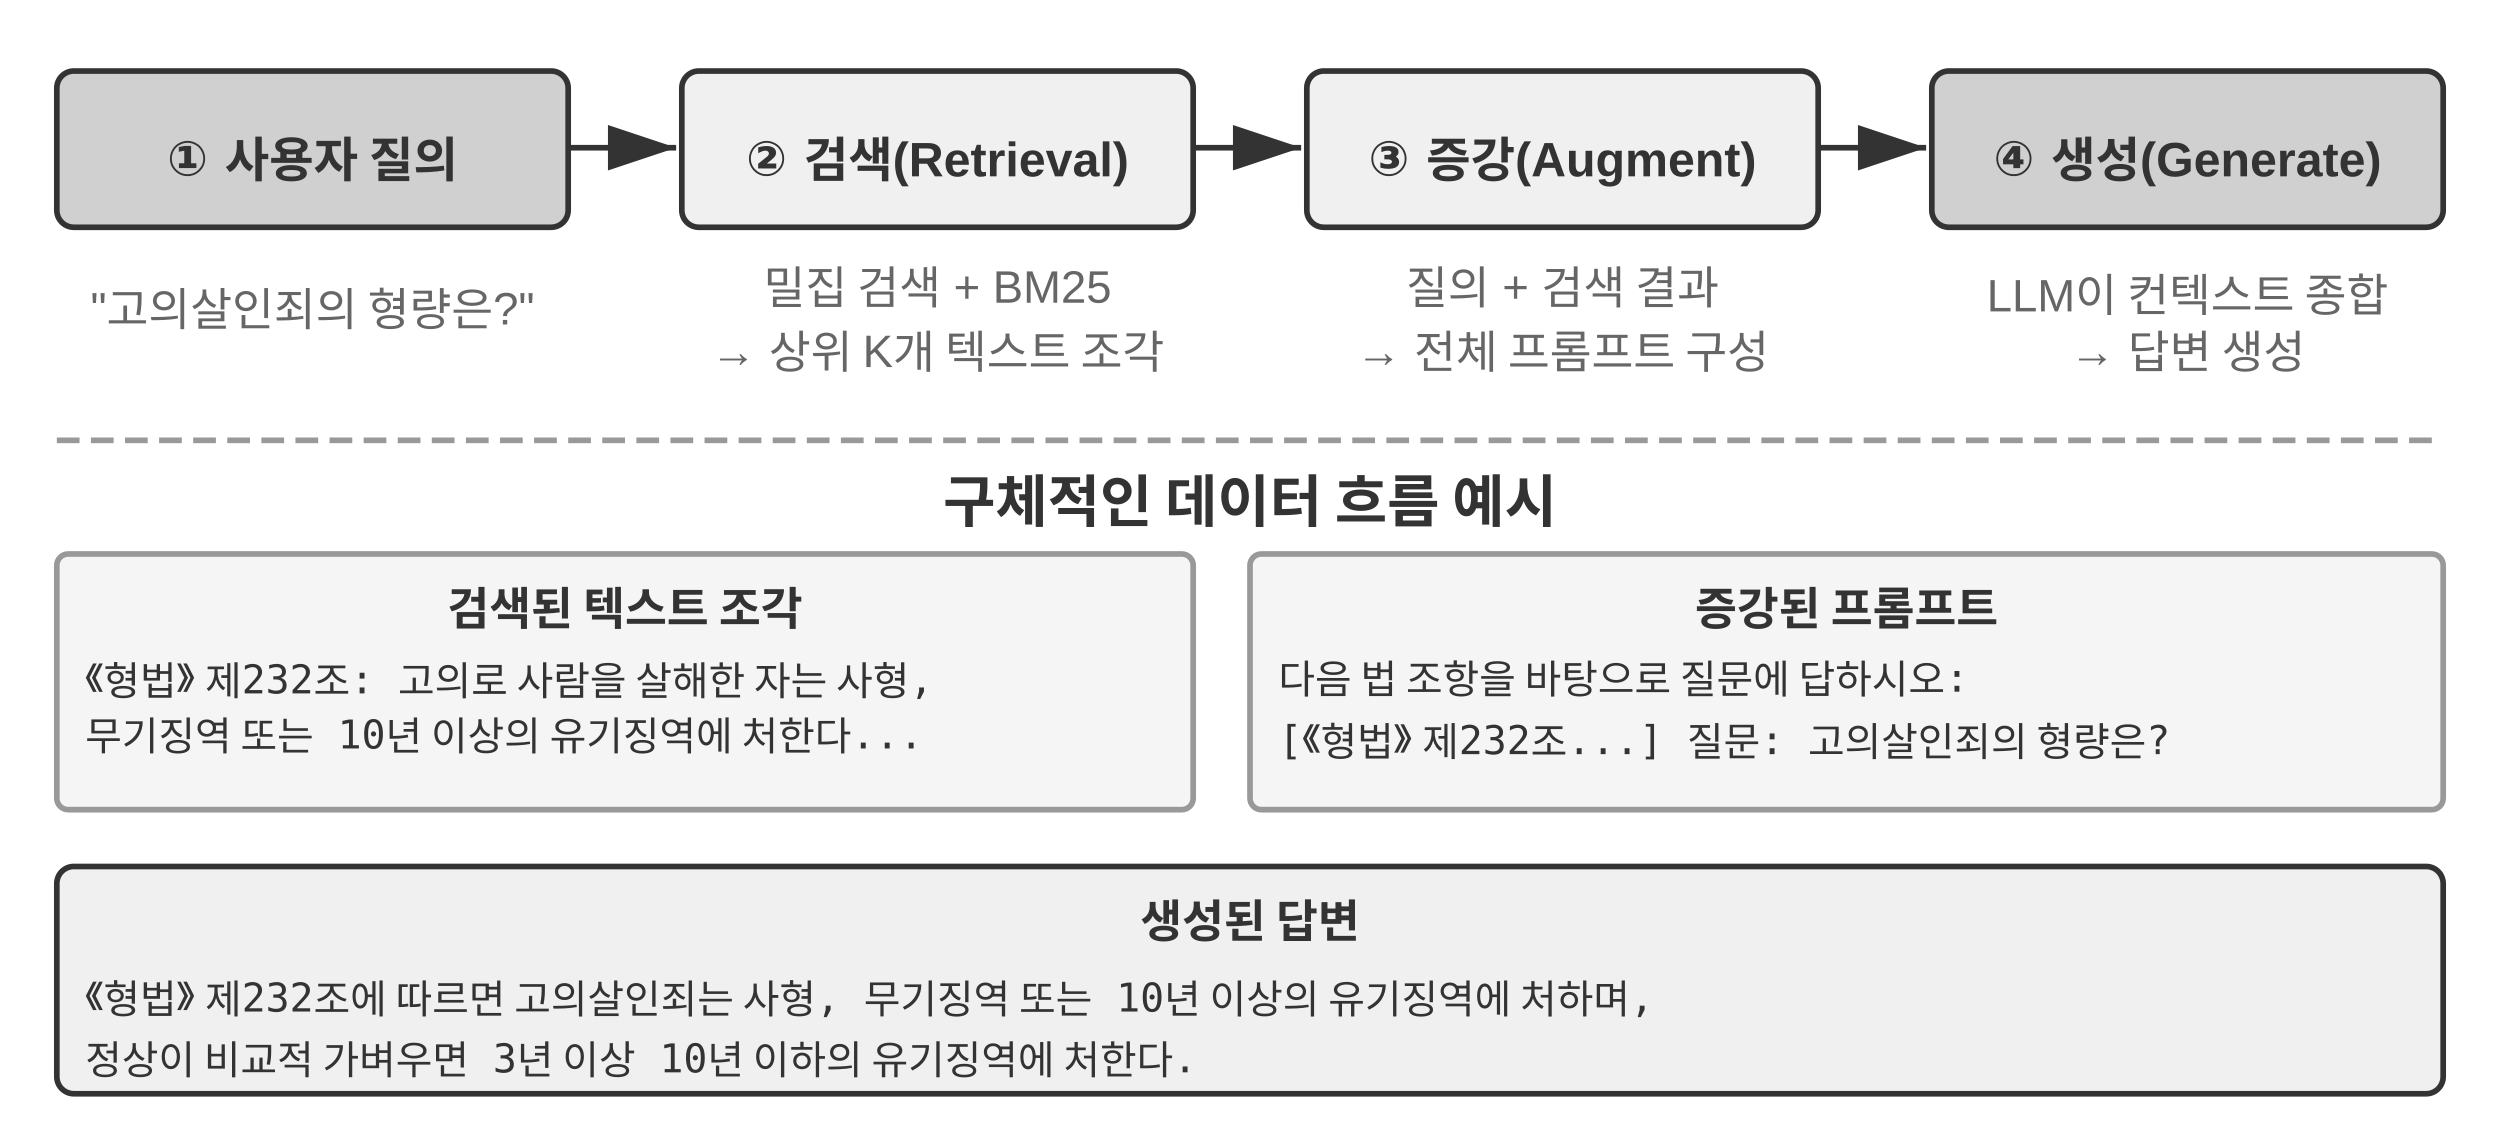
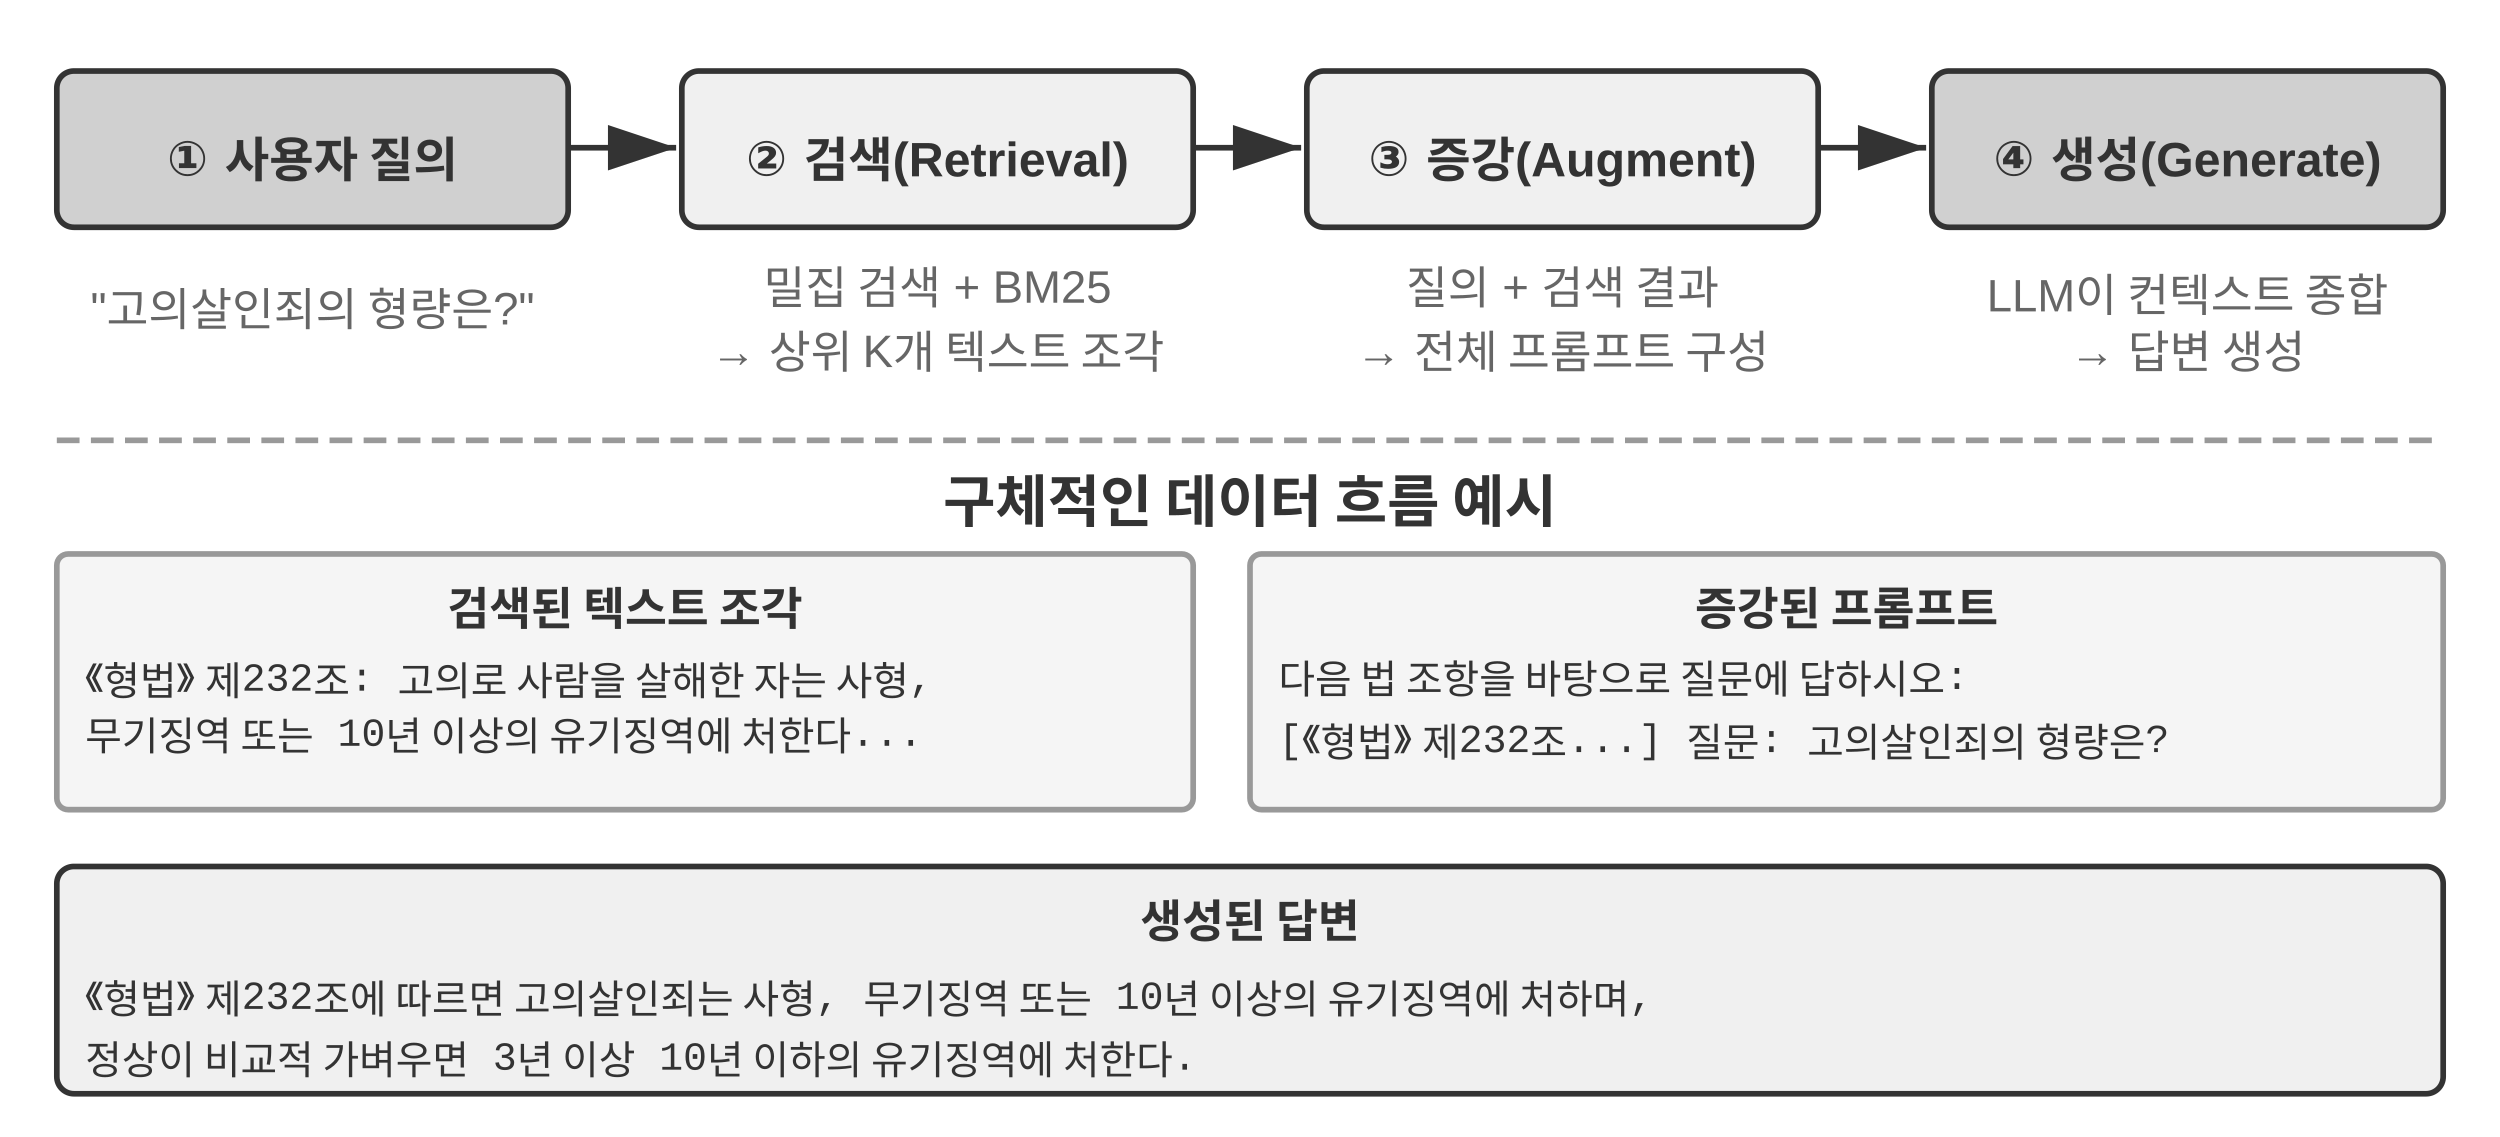
<svg xmlns="http://www.w3.org/2000/svg" viewBox="0 40 880 400" width="880" height="400" style="background:#ffffff">
  <defs>
    <marker id="ah" markerWidth="12" markerHeight="8" refX="12" refY="4" orient="auto">
      <polygon points="0 0, 12 4, 0 8" fill="#333333" />
    </marker>
    <marker id="ah-light" markerWidth="12" markerHeight="8" refX="12" refY="4" orient="auto">
      <polygon points="0 0, 12 4, 0 8" fill="#999999" />
    </marker>
  </defs>
  <rect x="20" y="65" width="180" height="55" rx="6" fill="#d0d0d0" stroke="#333333" stroke-width="2" />
-   <text x="110.0" y="92.5" font-family="'Apple SD Gothic Neo', 'Malgun Gothic', Arial, sans-serif" font-size="17" fill="#333333" text-anchor="middle" dominant-baseline="central" font-weight="bold">① 사용자 질의</text>
-   <text x="110" y="145" font-family="'Apple SD Gothic Neo', 'Malgun Gothic', Arial, sans-serif" font-size="16" fill="#666666" text-anchor="middle" dominant-baseline="central" font-weight="normal">"고의살인죄의 형량은?"</text>
+   <text x="110.0" y="92.5" font-family="Arial, 'Helvetica Neue', Helvetica, 'PingFang SC', 'Microsoft YaHei', sans-serif" font-size="17" fill="#333333" text-anchor="middle" dominant-baseline="central" font-weight="bold">① 사용자 질의</text>
+   <text x="110" y="145" font-family="Arial, 'Helvetica Neue', Helvetica, 'PingFang SC', 'Microsoft YaHei', sans-serif" font-size="16" fill="#666666" text-anchor="middle" dominant-baseline="central" font-weight="normal">"고의살인죄의 형량은?"</text>
  <line x1="200" y1="92" x2="238" y2="92" stroke="#333333" stroke-width="2" marker-end="url(#ah)" />
  <rect x="240" y="65" width="180" height="55" rx="6" fill="#f0f0f0" stroke="#333333" stroke-width="2" />
-   <text x="330.0" y="92.5" font-family="'Apple SD Gothic Neo', 'Malgun Gothic', Arial, sans-serif" font-size="17" fill="#333333" text-anchor="middle" dominant-baseline="central" font-weight="bold">② 검색(Retrieval)</text>
-   <text x="330" y="140" font-family="'Apple SD Gothic Neo', 'Malgun Gothic', Arial, sans-serif" font-size="16" fill="#666666" text-anchor="middle" dominant-baseline="central" font-weight="normal">밀집 검색 + BM25</text>
-   <text x="330" y="160" font-family="'Apple SD Gothic Neo', 'Malgun Gothic', Arial, sans-serif" font-size="16" fill="#666666" text-anchor="middle" dominant-baseline="central" font-weight="normal">→ 상위 K개 텍스트 조각</text>
+   <text x="330.0" y="92.5" font-family="Arial, 'Helvetica Neue', Helvetica, 'PingFang SC', 'Microsoft YaHei', sans-serif" font-size="17" fill="#333333" text-anchor="middle" dominant-baseline="central" font-weight="bold">② 검색(Retrieval)</text>
+   <text x="330" y="140" font-family="Arial, 'Helvetica Neue', Helvetica, 'PingFang SC', 'Microsoft YaHei', sans-serif" font-size="16" fill="#666666" text-anchor="middle" dominant-baseline="central" font-weight="normal">밀집 검색 + BM25</text>
+   <text x="330" y="160" font-family="Arial, 'Helvetica Neue', Helvetica, 'PingFang SC', 'Microsoft YaHei', sans-serif" font-size="16" fill="#666666" text-anchor="middle" dominant-baseline="central" font-weight="normal">→ 상위 K개 텍스트 조각</text>
  <line x1="420" y1="92" x2="458" y2="92" stroke="#333333" stroke-width="2" marker-end="url(#ah)" />
  <rect x="460" y="65" width="180" height="55" rx="6" fill="#f0f0f0" stroke="#333333" stroke-width="2" />
-   <text x="550.0" y="92.5" font-family="'Apple SD Gothic Neo', 'Malgun Gothic', Arial, sans-serif" font-size="17" fill="#333333" text-anchor="middle" dominant-baseline="central" font-weight="bold">③ 증강(Augment)</text>
-   <text x="550" y="140" font-family="'Apple SD Gothic Neo', 'Malgun Gothic', Arial, sans-serif" font-size="16" fill="#666666" text-anchor="middle" dominant-baseline="central" font-weight="normal">질의 + 검색 결과</text>
-   <text x="550" y="160" font-family="'Apple SD Gothic Neo', 'Malgun Gothic', Arial, sans-serif" font-size="16" fill="#666666" text-anchor="middle" dominant-baseline="central" font-weight="normal">→ 전체 프롬프트 구성</text>
+   <text x="550.0" y="92.5" font-family="Arial, 'Helvetica Neue', Helvetica, 'PingFang SC', 'Microsoft YaHei', sans-serif" font-size="17" fill="#333333" text-anchor="middle" dominant-baseline="central" font-weight="bold">③ 증강(Augment)</text>
+   <text x="550" y="140" font-family="Arial, 'Helvetica Neue', Helvetica, 'PingFang SC', 'Microsoft YaHei', sans-serif" font-size="16" fill="#666666" text-anchor="middle" dominant-baseline="central" font-weight="normal">질의 + 검색 결과</text>
+   <text x="550" y="160" font-family="Arial, 'Helvetica Neue', Helvetica, 'PingFang SC', 'Microsoft YaHei', sans-serif" font-size="16" fill="#666666" text-anchor="middle" dominant-baseline="central" font-weight="normal">→ 전체 프롬프트 구성</text>
  <line x1="640" y1="92" x2="678" y2="92" stroke="#333333" stroke-width="2" marker-end="url(#ah)" />
  <rect x="680" y="65" width="180" height="55" rx="6" fill="#d0d0d0" stroke="#333333" stroke-width="2" />
-   <text x="770.0" y="92.5" font-family="'Apple SD Gothic Neo', 'Malgun Gothic', Arial, sans-serif" font-size="17" fill="#333333" text-anchor="middle" dominant-baseline="central" font-weight="bold">④ 생성(Generate)</text>
-   <text x="770" y="140" font-family="'Apple SD Gothic Neo', 'Malgun Gothic', Arial, sans-serif" font-size="16" fill="#666666" text-anchor="middle" dominant-baseline="central" font-weight="normal">LLM이 컨텍스트 종합</text>
-   <text x="770" y="160" font-family="'Apple SD Gothic Neo', 'Malgun Gothic', Arial, sans-serif" font-size="16" fill="#666666" text-anchor="middle" dominant-baseline="central" font-weight="normal">→ 답변 생성</text>
+   <text x="770.0" y="92.5" font-family="Arial, 'Helvetica Neue', Helvetica, 'PingFang SC', 'Microsoft YaHei', sans-serif" font-size="17" fill="#333333" text-anchor="middle" dominant-baseline="central" font-weight="bold">④ 생성(Generate)</text>
+   <text x="770" y="140" font-family="Arial, 'Helvetica Neue', Helvetica, 'PingFang SC', 'Microsoft YaHei', sans-serif" font-size="16" fill="#666666" text-anchor="middle" dominant-baseline="central" font-weight="normal">LLM이 컨텍스트 종합</text>
+   <text x="770" y="160" font-family="Arial, 'Helvetica Neue', Helvetica, 'PingFang SC', 'Microsoft YaHei', sans-serif" font-size="16" fill="#666666" text-anchor="middle" dominant-baseline="central" font-weight="normal">→ 답변 생성</text>
  <line x1="20" y1="195" x2="860" y2="195" stroke="#999999" stroke-width="2" stroke-dasharray="8,4" />
-   <text x="440.0" y="215" font-family="'Apple SD Gothic Neo', 'Malgun Gothic', Arial, sans-serif" font-size="20" fill="#333333" text-anchor="middle" dominant-baseline="central" font-weight="bold">구체적인 데이터 흐름 예시</text>
+   <text x="440.0" y="215" font-family="Arial, 'Helvetica Neue', Helvetica, 'PingFang SC', 'Microsoft YaHei', sans-serif" font-size="20" fill="#333333" text-anchor="middle" dominant-baseline="central" font-weight="bold">구체적인 데이터 흐름 예시</text>
  <rect x="20" y="235" width="400" height="90" rx="4" fill="#f5f5f5" stroke="#999999" stroke-width="2" />
-   <text x="220" y="253" font-family="'Apple SD Gothic Neo', 'Malgun Gothic', Arial, sans-serif" font-size="16" fill="#333333" text-anchor="middle" dominant-baseline="central" font-weight="bold">검색된 텍스트 조각</text>
-   <text x="30" y="278" font-family="'Apple SD Gothic Neo', 'Malgun Gothic', monospace" font-size="14" fill="#333333" text-anchor="start" dominant-baseline="central">《형법》 제232조: 고의로 사람을 살해한 자는 사형,</text>
-   <text x="30" y="298" font-family="'Apple SD Gothic Neo', 'Malgun Gothic', monospace" font-size="14" fill="#333333" text-anchor="start" dominant-baseline="central">무기징역 또는 10년 이상의 유기징역에 처한다...</text>
+   <text x="220" y="253" font-family="Arial, 'Helvetica Neue', Helvetica, 'PingFang SC', 'Microsoft YaHei', sans-serif" font-size="16" fill="#333333" text-anchor="middle" dominant-baseline="central" font-weight="bold">검색된 텍스트 조각</text>
+   <text x="30" y="278" font-family="'Courier New', Courier, monospace" font-size="14" fill="#333333" text-anchor="start" dominant-baseline="central">《형법》 제232조: 고의로 사람을 살해한 자는 사형,</text>
+   <text x="30" y="298" font-family="'Courier New', Courier, monospace" font-size="14" fill="#333333" text-anchor="start" dominant-baseline="central">무기징역 또는 10년 이상의 유기징역에 처한다...</text>
  <rect x="440" y="235" width="420" height="90" rx="4" fill="#f5f5f5" stroke="#999999" stroke-width="2" />
-   <text x="650" y="253" font-family="'Apple SD Gothic Neo', 'Malgun Gothic', Arial, sans-serif" font-size="16" fill="#333333" text-anchor="middle" dominant-baseline="central" font-weight="bold">증강된 프롬프트</text>
-   <text x="450" y="278" font-family="'Apple SD Gothic Neo', 'Malgun Gothic', monospace" font-size="14" fill="#333333" text-anchor="start" dominant-baseline="central">다음 법 조항을 바탕으로 질문에 답하시오:</text>
-   <text x="450" y="298" font-family="'Apple SD Gothic Neo', 'Malgun Gothic', monospace" font-size="14" fill="#333333" text-anchor="start" dominant-baseline="central">[《형법》 제232조...] 질문: 고의살인죄의 형량은?</text>
+   <text x="650" y="253" font-family="Arial, 'Helvetica Neue', Helvetica, 'PingFang SC', 'Microsoft YaHei', sans-serif" font-size="16" fill="#333333" text-anchor="middle" dominant-baseline="central" font-weight="bold">증강된 프롬프트</text>
+   <text x="450" y="278" font-family="'Courier New', Courier, monospace" font-size="14" fill="#333333" text-anchor="start" dominant-baseline="central">다음 법 조항을 바탕으로 질문에 답하시오:</text>
+   <text x="450" y="298" font-family="'Courier New', Courier, monospace" font-size="14" fill="#333333" text-anchor="start" dominant-baseline="central">[《형법》 제232조...] 질문: 고의살인죄의 형량은?</text>
  <rect x="20" y="345" width="840" height="80" rx="6" fill="#f0f0f0" stroke="#333333" stroke-width="2" />
-   <text x="440.0" y="363" font-family="'Apple SD Gothic Neo', 'Malgun Gothic', Arial, sans-serif" font-size="16" fill="#333333" text-anchor="middle" dominant-baseline="central" font-weight="bold">생성된 답변</text>
-   <text x="30" y="390" font-family="'Apple SD Gothic Neo', 'Malgun Gothic', monospace" font-size="14" fill="#333333" text-anchor="start" dominant-baseline="central">《형법》 제232조에 따르면 고의살인죄는 사형, 무기징역 또는 10년 이상의 유기징역에 처하며,</text>
-   <text x="30" y="412" font-family="'Apple SD Gothic Neo', 'Malgun Gothic', monospace" font-size="14" fill="#333333" text-anchor="start" dominant-baseline="central">정상이 비교적 가벼우면 3년 이상 10년 이하의 유기징역에 처한다.</text>
+   <text x="440.0" y="363" font-family="Arial, 'Helvetica Neue', Helvetica, 'PingFang SC', 'Microsoft YaHei', sans-serif" font-size="16" fill="#333333" text-anchor="middle" dominant-baseline="central" font-weight="bold">생성된 답변</text>
+   <text x="30" y="390" font-family="'Courier New', Courier, monospace" font-size="14" fill="#333333" text-anchor="start" dominant-baseline="central">《형법》 제232조에 따르면 고의살인죄는 사형, 무기징역 또는 10년 이상의 유기징역에 처하며,</text>
+   <text x="30" y="412" font-family="'Courier New', Courier, monospace" font-size="14" fill="#333333" text-anchor="start" dominant-baseline="central">정상이 비교적 가벼우면 3년 이상 10년 이하의 유기징역에 처한다.</text>
</svg>
